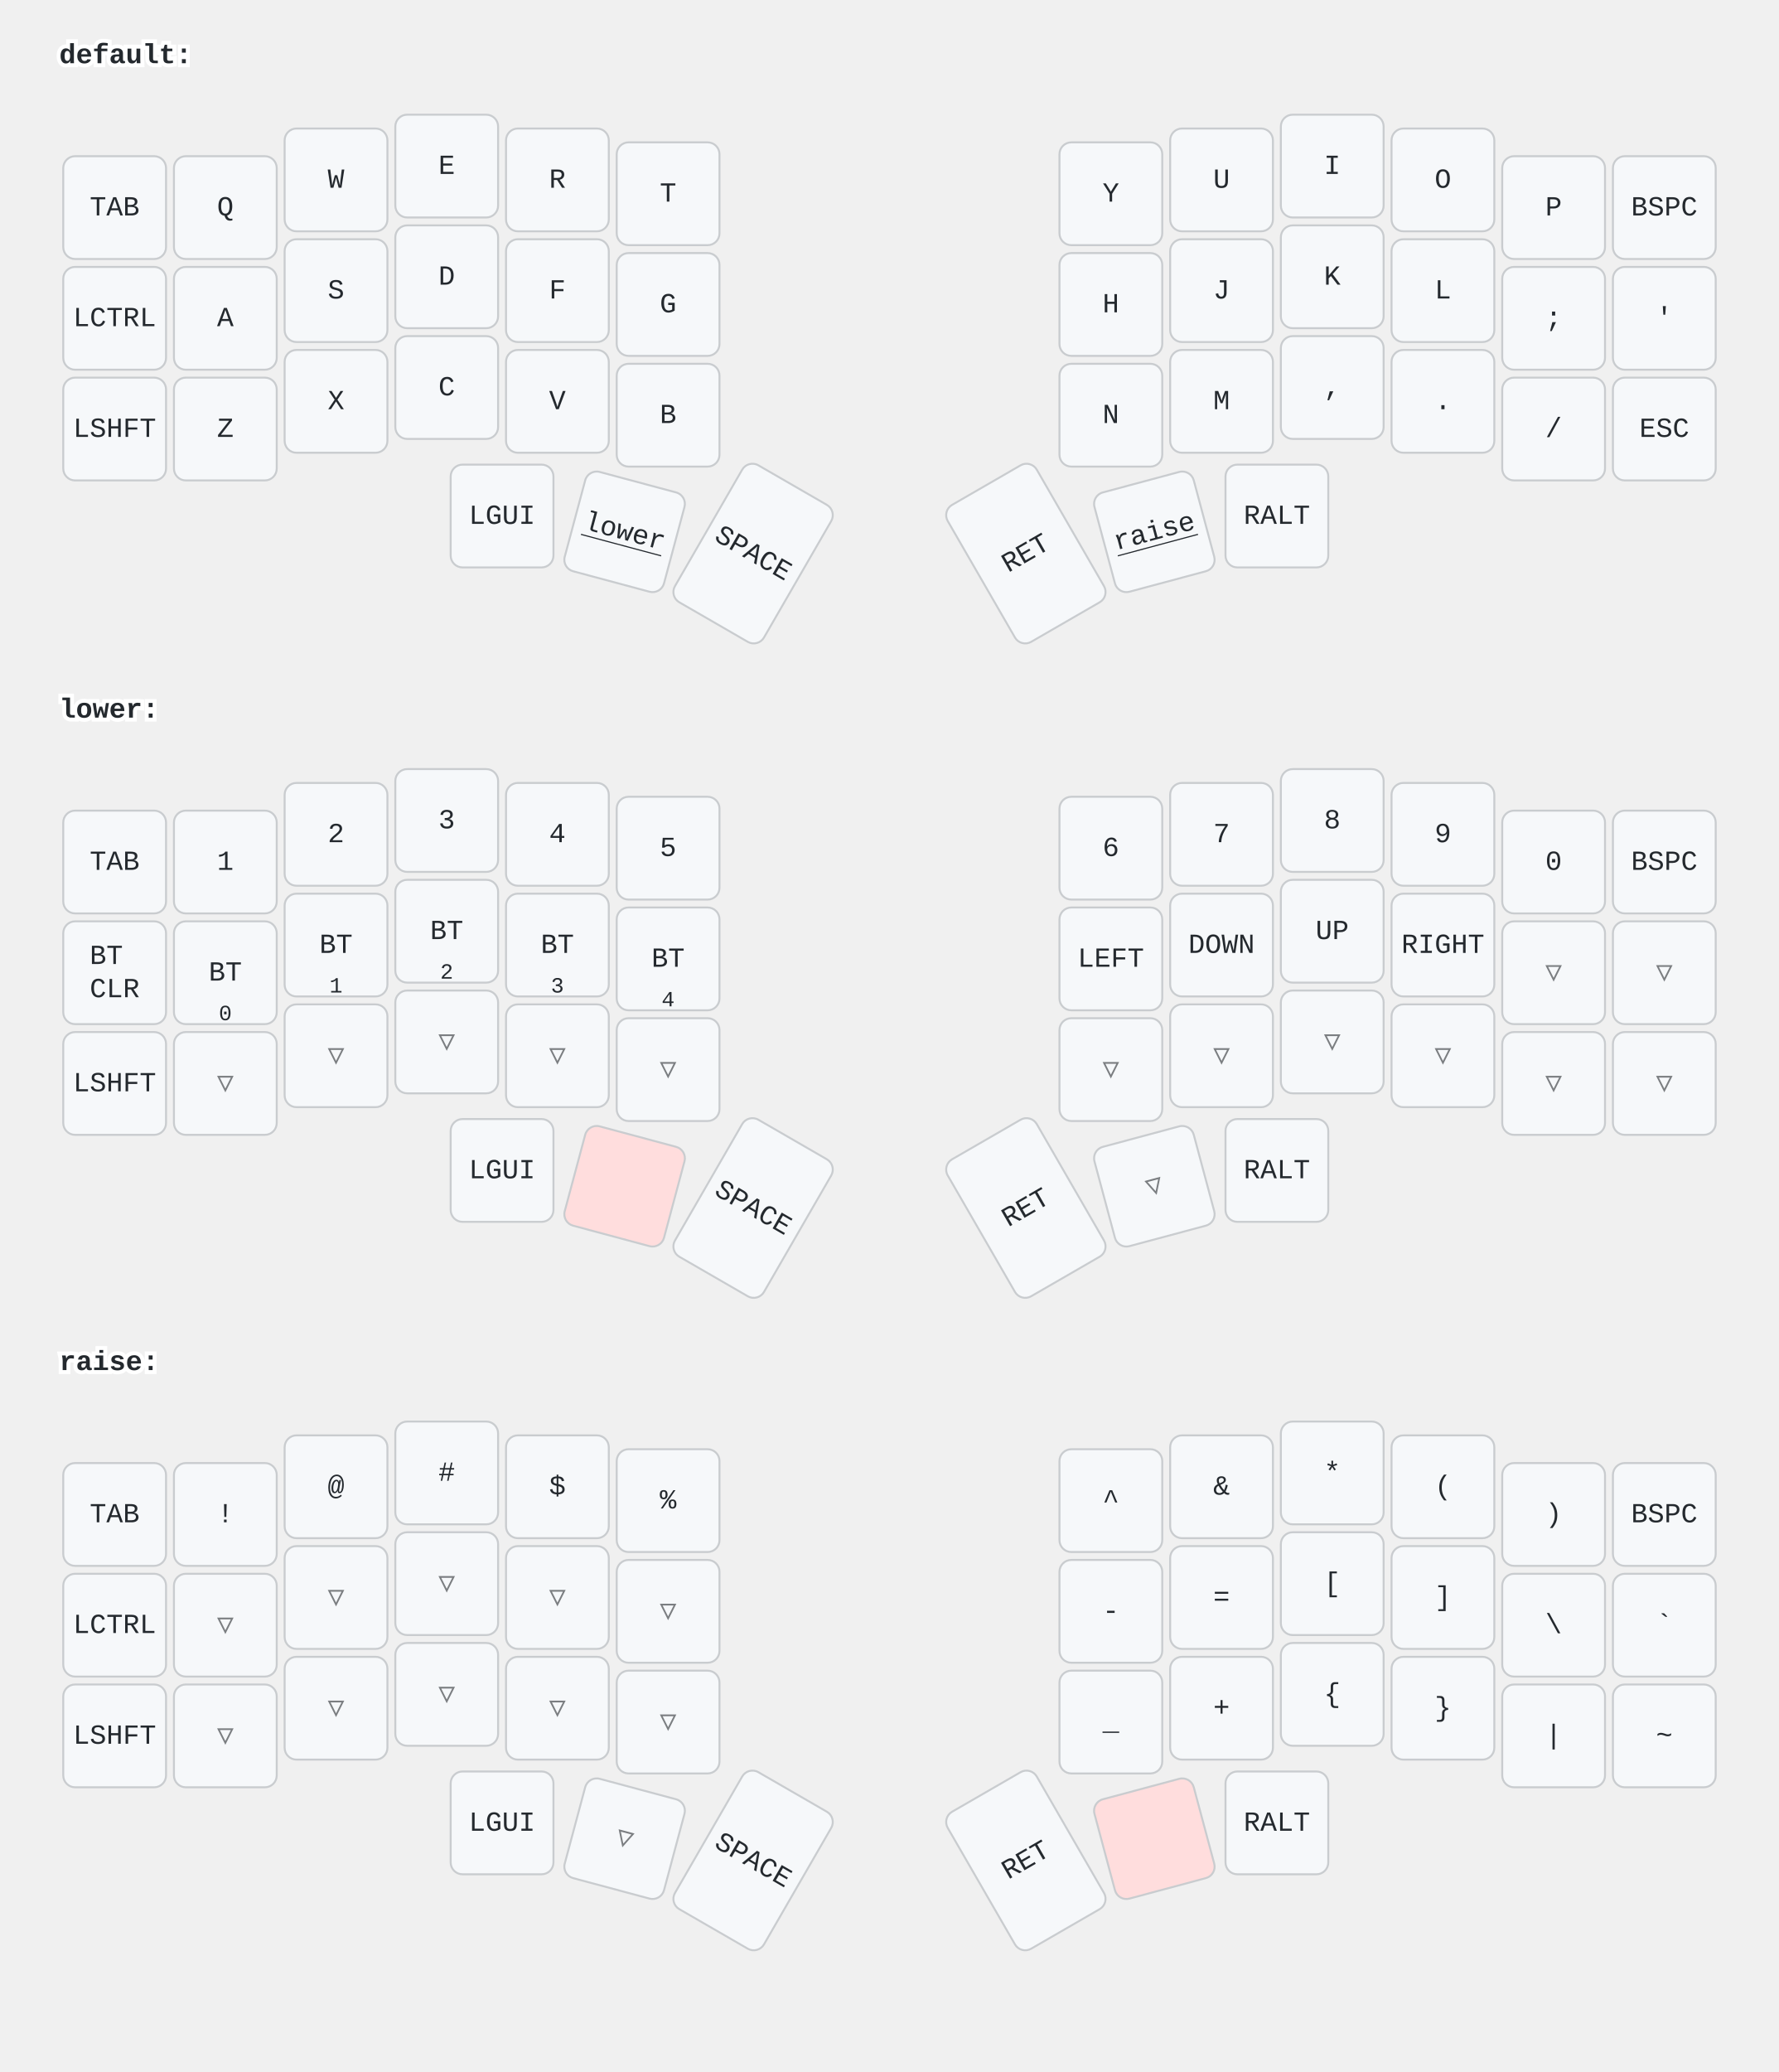
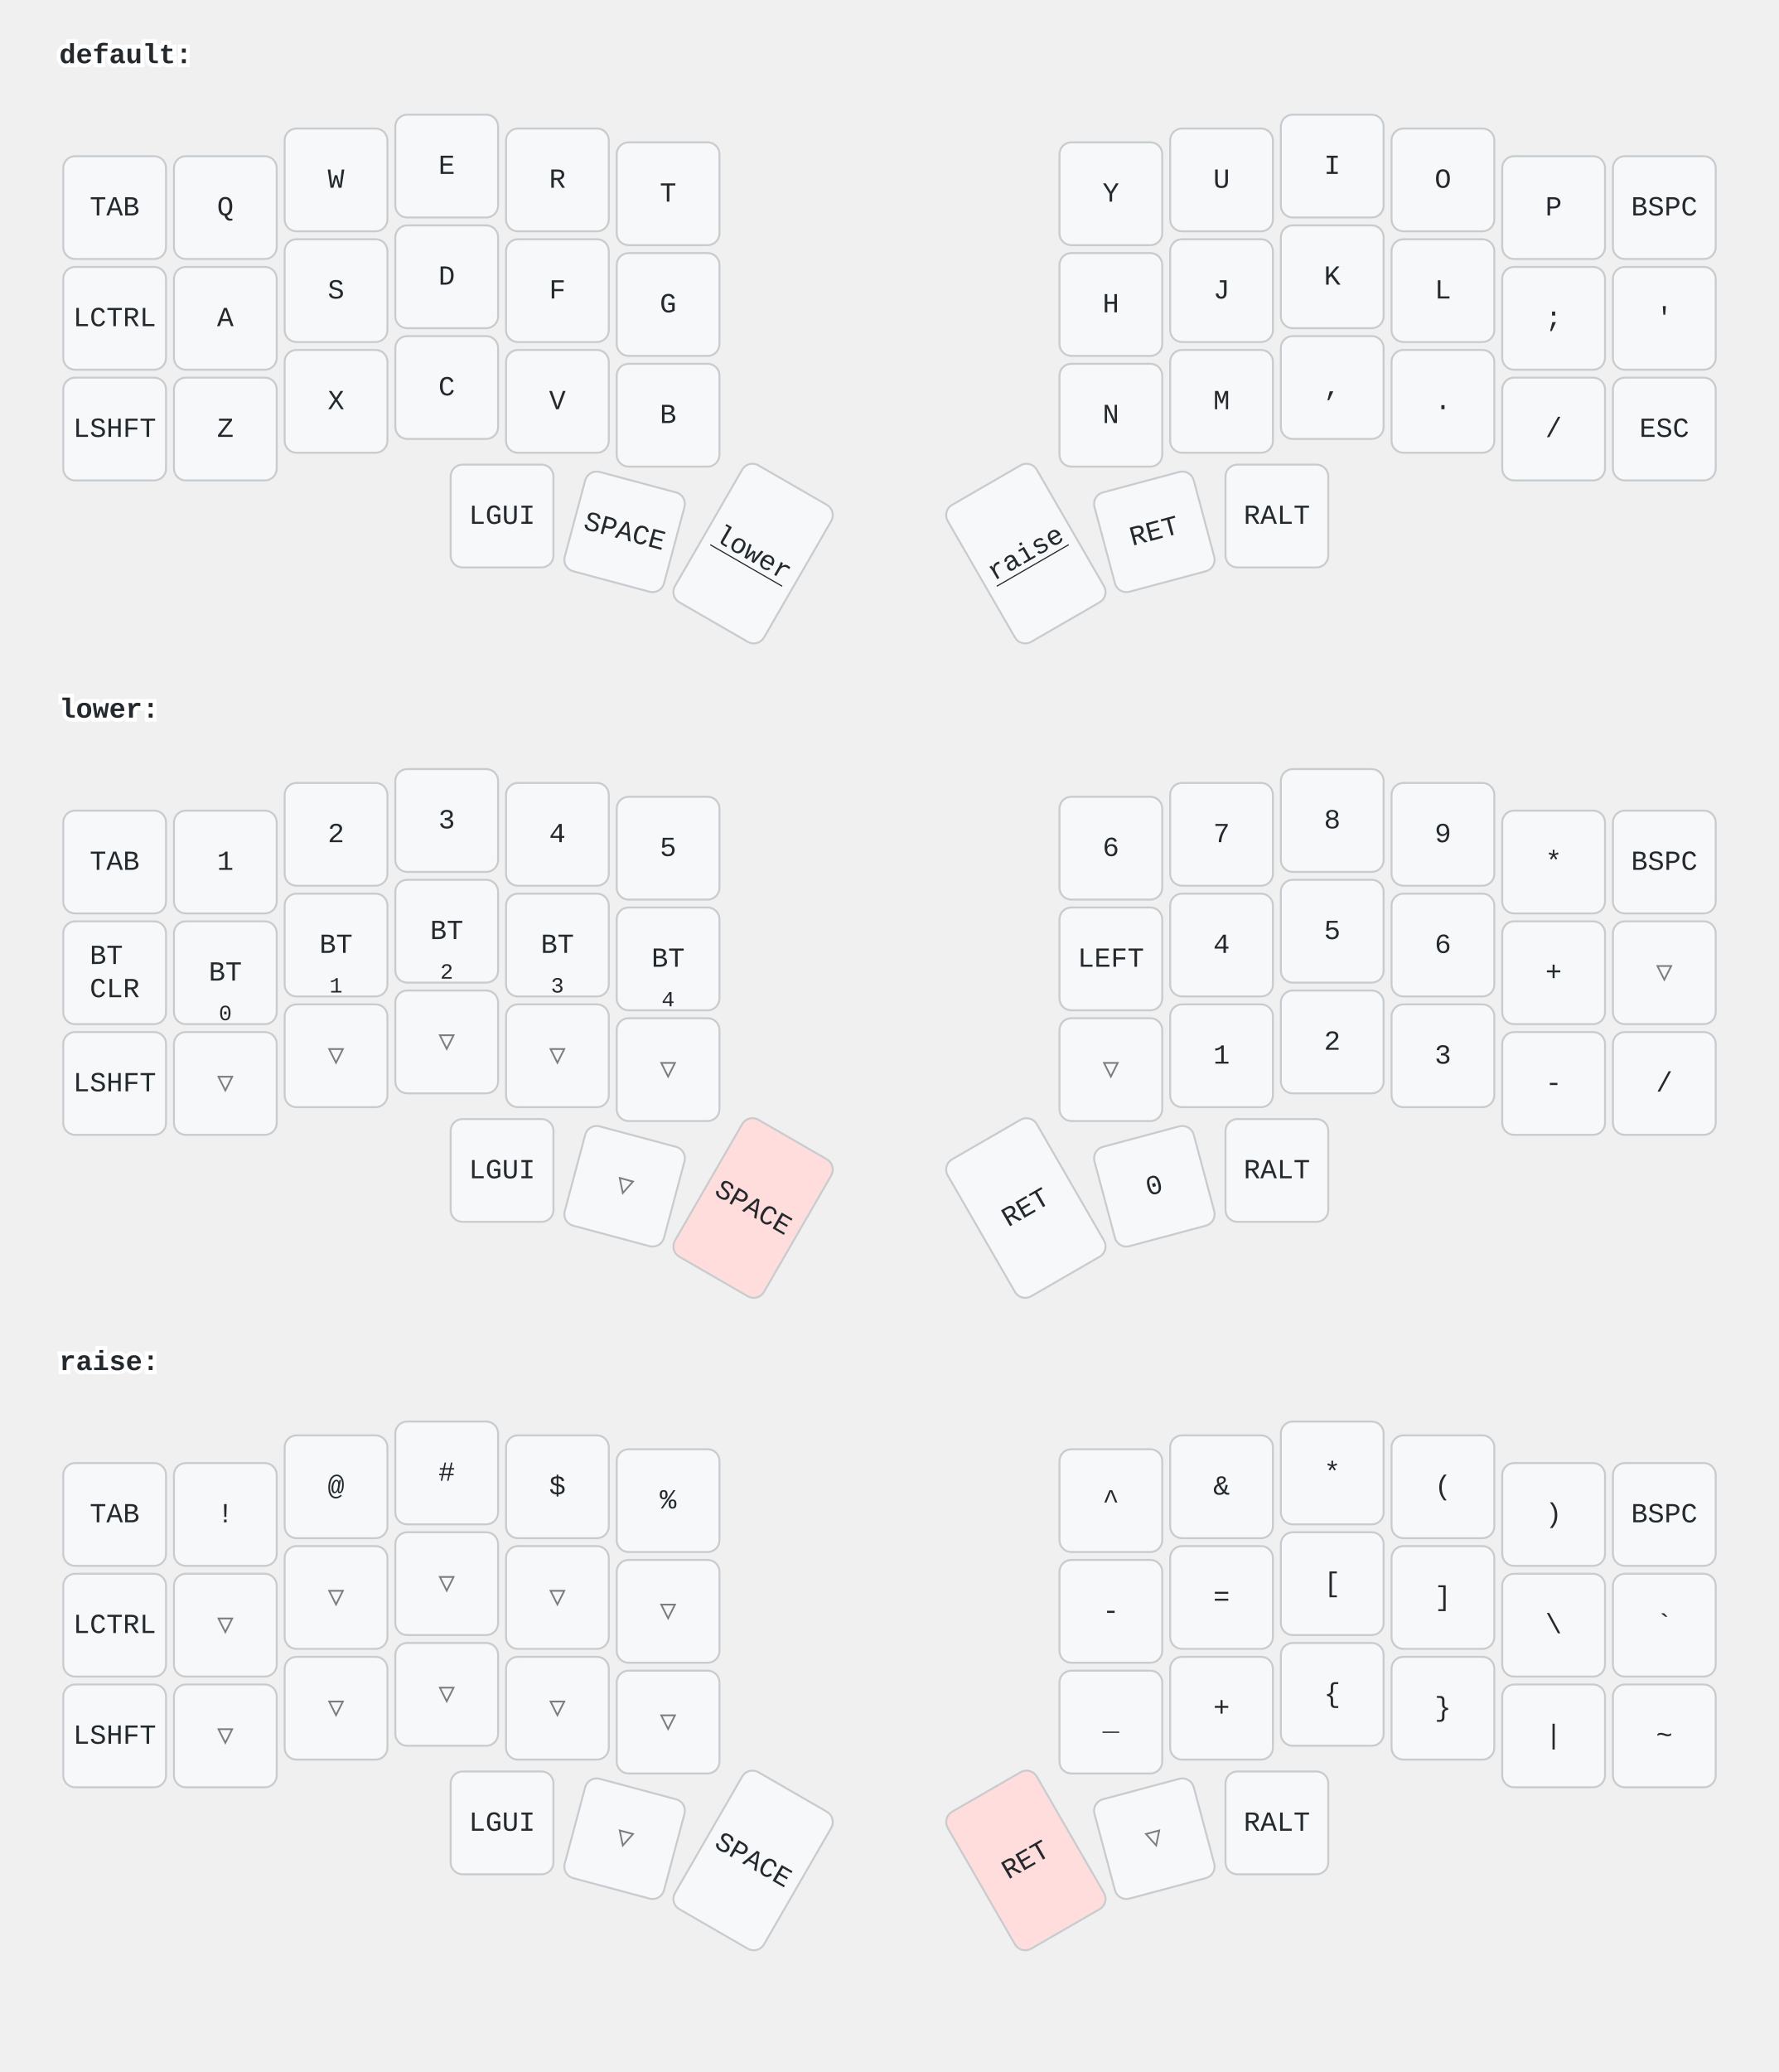
<svg xmlns="http://www.w3.org/2000/svg" width="900" height="1048" viewBox="0 0 900 1048" class="keymap">
  <style>/* inherit to force styles through use tags */
svg path {
    fill: inherit;
}

/* font and background color specifications */
svg.keymap {
    font-family: SFMono-Regular,Consolas,Liberation Mono,Menlo,monospace;
    font-size: 14px;
    font-kerning: normal;
    text-rendering: optimizeLegibility;
    fill: #24292e;
}

/* default key styling */
rect.key {
    fill: #f6f8fa;
}

rect.key, rect.combo {
    stroke: #c9cccf;
    stroke-width: 1;
}

/* default key side styling, only used is draw_key_sides is set */
rect.side {
    filter: brightness(90%);
}

/* color accent for combo boxes */
rect.combo, rect.combo-separate {
    fill: #cdf;
}

/* color accent for held keys */
rect.held, rect.combo.held {
    fill: #fdd;
}

/* color accent for ghost (optional) keys */
rect.ghost, rect.combo.ghost {
    stroke-dasharray: 4, 4;
    stroke-width: 2;
}

text {
    text-anchor: middle;
    dominant-baseline: middle;
}

/* styling for layer labels */
text.label {
    font-weight: bold;
    text-anchor: start;
    stroke: white;
    stroke-width: 4;
    paint-order: stroke;
}

/* styling for optional footer */
text.footer {
    text-anchor: end;
    dominant-baseline: auto;
    stroke: white;
    stroke-width: 4;
    paint-order: stroke;
}

/* styling for combo tap, and key non-tap label text */
text.combo, text.hold, text.shifted, text.left, text.right, text.tl, text.tr, text.bl, text.br {
    font-size: 11px;
}

text.hold, text.bl, text.br {
    text-anchor: middle;
    dominant-baseline: auto;
}

text.shifted, text.tl, text.tr {
    text-anchor: middle;
    dominant-baseline: hanging;
}

text.left, text.tl, text.bl {
    text-anchor: start;
}

text.right, text.tr, text.br {
    text-anchor: end;
}

text.layer-activator {
    text-decoration: underline;
}

/* styling for hold/shifted label text in combo box */
text.combo.hold, text.combo.shifted, text.combo.left, text.combo.right {
    font-size: 8px;
}

/* lighter symbol for transparent keys */
text.trans {
    fill: #7b7e81;
}

/* styling for combo dendrons */
path.combo {
    stroke-width: 1;
    stroke: gray;
    fill: none;
}

/* Start Tabler Icons Cleanup */
/* cannot use height/width with glyphs */
.icon-tabler &gt; path {
    fill: inherit;
    stroke: inherit;
    stroke-width: 2;
}
/* hide tabler's default box */
.icon-tabler &gt; path[stroke="none"][fill="none"] {
    visibility: hidden;
}
/* End Tabler Icons Cleanup */
</style>
  <g transform="translate(30, 0)" class="layer-default">
    <text x="0" y="28" class="label" id="default">default:</text>
    <g transform="translate(0, 56)">
      <g transform="translate(28, 49)" class="key keypos-0">
        <rect rx="6" ry="6" x="-26" y="-26" width="52" height="52" class="key" />
        <text x="0" y="0" class="key tap">TAB</text>
      </g>
      <g transform="translate(84, 49)" class="key keypos-1">
        <rect rx="6" ry="6" x="-26" y="-26" width="52" height="52" class="key" />
        <text x="0" y="0" class="key tap">Q</text>
      </g>
      <g transform="translate(140, 35)" class="key keypos-2">
        <rect rx="6" ry="6" x="-26" y="-26" width="52" height="52" class="key" />
        <text x="0" y="0" class="key tap">W</text>
      </g>
      <g transform="translate(196, 28)" class="key keypos-3">
        <rect rx="6" ry="6" x="-26" y="-26" width="52" height="52" class="key" />
        <text x="0" y="0" class="key tap">E</text>
      </g>
      <g transform="translate(252, 35)" class="key keypos-4">
        <rect rx="6" ry="6" x="-26" y="-26" width="52" height="52" class="key" />
        <text x="0" y="0" class="key tap">R</text>
      </g>
      <g transform="translate(308, 42)" class="key keypos-5">
        <rect rx="6" ry="6" x="-26" y="-26" width="52" height="52" class="key" />
        <text x="0" y="0" class="key tap">T</text>
      </g>
      <g transform="translate(532, 42)" class="key keypos-6">
        <rect rx="6" ry="6" x="-26" y="-26" width="52" height="52" class="key" />
        <text x="0" y="0" class="key tap">Y</text>
      </g>
      <g transform="translate(588, 35)" class="key keypos-7">
        <rect rx="6" ry="6" x="-26" y="-26" width="52" height="52" class="key" />
        <text x="0" y="0" class="key tap">U</text>
      </g>
      <g transform="translate(644, 28)" class="key keypos-8">
        <rect rx="6" ry="6" x="-26" y="-26" width="52" height="52" class="key" />
        <text x="0" y="0" class="key tap">I</text>
      </g>
      <g transform="translate(700, 35)" class="key keypos-9">
        <rect rx="6" ry="6" x="-26" y="-26" width="52" height="52" class="key" />
        <text x="0" y="0" class="key tap">O</text>
      </g>
      <g transform="translate(756, 49)" class="key keypos-10">
        <rect rx="6" ry="6" x="-26" y="-26" width="52" height="52" class="key" />
        <text x="0" y="0" class="key tap">P</text>
      </g>
      <g transform="translate(812, 49)" class="key keypos-11">
        <rect rx="6" ry="6" x="-26" y="-26" width="52" height="52" class="key" />
        <text x="0" y="0" class="key tap">BSPC</text>
      </g>
      <g transform="translate(28, 105)" class="key keypos-12">
        <rect rx="6" ry="6" x="-26" y="-26" width="52" height="52" class="key" />
        <text x="0" y="0" class="key tap">LCTRL</text>
      </g>
      <g transform="translate(84, 105)" class="key keypos-13">
        <rect rx="6" ry="6" x="-26" y="-26" width="52" height="52" class="key" />
        <text x="0" y="0" class="key tap">A</text>
      </g>
      <g transform="translate(140, 91)" class="key keypos-14">
        <rect rx="6" ry="6" x="-26" y="-26" width="52" height="52" class="key" />
        <text x="0" y="0" class="key tap">S</text>
      </g>
      <g transform="translate(196, 84)" class="key keypos-15">
        <rect rx="6" ry="6" x="-26" y="-26" width="52" height="52" class="key" />
        <text x="0" y="0" class="key tap">D</text>
      </g>
      <g transform="translate(252, 91)" class="key keypos-16">
        <rect rx="6" ry="6" x="-26" y="-26" width="52" height="52" class="key" />
        <text x="0" y="0" class="key tap">F</text>
      </g>
      <g transform="translate(308, 98)" class="key keypos-17">
        <rect rx="6" ry="6" x="-26" y="-26" width="52" height="52" class="key" />
        <text x="0" y="0" class="key tap">G</text>
      </g>
      <g transform="translate(532, 98)" class="key keypos-18">
        <rect rx="6" ry="6" x="-26" y="-26" width="52" height="52" class="key" />
        <text x="0" y="0" class="key tap">H</text>
      </g>
      <g transform="translate(588, 91)" class="key keypos-19">
        <rect rx="6" ry="6" x="-26" y="-26" width="52" height="52" class="key" />
        <text x="0" y="0" class="key tap">J</text>
      </g>
      <g transform="translate(644, 84)" class="key keypos-20">
        <rect rx="6" ry="6" x="-26" y="-26" width="52" height="52" class="key" />
        <text x="0" y="0" class="key tap">K</text>
      </g>
      <g transform="translate(700, 91)" class="key keypos-21">
        <rect rx="6" ry="6" x="-26" y="-26" width="52" height="52" class="key" />
        <text x="0" y="0" class="key tap">L</text>
      </g>
      <g transform="translate(756, 105)" class="key keypos-22">
        <rect rx="6" ry="6" x="-26" y="-26" width="52" height="52" class="key" />
        <text x="0" y="0" class="key tap">;</text>
      </g>
      <g transform="translate(812, 105)" class="key keypos-23">
        <rect rx="6" ry="6" x="-26" y="-26" width="52" height="52" class="key" />
        <text x="0" y="0" class="key tap">'</text>
      </g>
      <g transform="translate(28, 161)" class="key keypos-24">
        <rect rx="6" ry="6" x="-26" y="-26" width="52" height="52" class="key" />
        <text x="0" y="0" class="key tap">LSHFT</text>
      </g>
      <g transform="translate(84, 161)" class="key keypos-25">
        <rect rx="6" ry="6" x="-26" y="-26" width="52" height="52" class="key" />
        <text x="0" y="0" class="key tap">Z</text>
      </g>
      <g transform="translate(140, 147)" class="key keypos-26">
        <rect rx="6" ry="6" x="-26" y="-26" width="52" height="52" class="key" />
        <text x="0" y="0" class="key tap">X</text>
      </g>
      <g transform="translate(196, 140)" class="key keypos-27">
        <rect rx="6" ry="6" x="-26" y="-26" width="52" height="52" class="key" />
        <text x="0" y="0" class="key tap">C</text>
      </g>
      <g transform="translate(252, 147)" class="key keypos-28">
        <rect rx="6" ry="6" x="-26" y="-26" width="52" height="52" class="key" />
        <text x="0" y="0" class="key tap">V</text>
      </g>
      <g transform="translate(308, 154)" class="key keypos-29">
        <rect rx="6" ry="6" x="-26" y="-26" width="52" height="52" class="key" />
        <text x="0" y="0" class="key tap">B</text>
      </g>
      <g transform="translate(532, 154)" class="key keypos-30">
        <rect rx="6" ry="6" x="-26" y="-26" width="52" height="52" class="key" />
        <text x="0" y="0" class="key tap">N</text>
      </g>
      <g transform="translate(588, 147)" class="key keypos-31">
        <rect rx="6" ry="6" x="-26" y="-26" width="52" height="52" class="key" />
        <text x="0" y="0" class="key tap">M</text>
      </g>
      <g transform="translate(644, 140)" class="key keypos-32">
        <rect rx="6" ry="6" x="-26" y="-26" width="52" height="52" class="key" />
        <text x="0" y="0" class="key tap">,</text>
      </g>
      <g transform="translate(700, 147)" class="key keypos-33">
        <rect rx="6" ry="6" x="-26" y="-26" width="52" height="52" class="key" />
        <text x="0" y="0" class="key tap">.</text>
      </g>
      <g transform="translate(756, 161)" class="key keypos-34">
        <rect rx="6" ry="6" x="-26" y="-26" width="52" height="52" class="key" />
        <text x="0" y="0" class="key tap">/</text>
      </g>
      <g transform="translate(812, 161)" class="key keypos-35">
        <rect rx="6" ry="6" x="-26" y="-26" width="52" height="52" class="key" />
        <text x="0" y="0" class="key tap">ESC</text>
      </g>
      <g transform="translate(224, 205)" class="key keypos-36">
        <rect rx="6" ry="6" x="-26" y="-26" width="52" height="52" class="key" />
        <text x="0" y="0" class="key tap">LGUI</text>
      </g>
      <g transform="translate(286, 213) rotate(15.0)" class="key keypos-37">
        <rect rx="6" ry="6" x="-26" y="-26" width="52" height="52" class="key" />
+         <text x="0" y="0" class="key tap">SPACE</text>
+       </g>
+       <g transform="translate(351, 224) rotate(30.0)" class="key keypos-38">
+         <rect rx="6" ry="6" x="-26" y="-40" width="52" height="80" class="key" />
        <a href="#lower">
          <text x="0" y="0" class="key tap layer-activator">lower</text>
        </a>
      </g>
-       <g transform="translate(351, 224) rotate(30.0)" class="key keypos-38">
-         <rect rx="6" ry="6" x="-26" y="-40" width="52" height="80" class="key" />
-         <text x="0" y="0" class="key tap">SPACE</text>
-       </g>
      <g transform="translate(489, 224) rotate(-30.0)" class="key keypos-39">
        <rect rx="6" ry="6" x="-26" y="-40" width="52" height="80" class="key" />
-         <text x="0" y="0" class="key tap">RET</text>
-       </g>
-       <g transform="translate(554, 213) rotate(-15.0)" class="key keypos-40">
-         <rect rx="6" ry="6" x="-26" y="-26" width="52" height="52" class="key" />
        <a href="#raise">
          <text x="0" y="0" class="key tap layer-activator">raise</text>
        </a>
+       </g>
+       <g transform="translate(554, 213) rotate(-15.0)" class="key keypos-40">
+         <rect rx="6" ry="6" x="-26" y="-26" width="52" height="52" class="key" />
+         <text x="0" y="0" class="key tap">RET</text>
      </g>
      <g transform="translate(616, 205)" class="key keypos-41">
        <rect rx="6" ry="6" x="-26" y="-26" width="52" height="52" class="key" />
        <text x="0" y="0" class="key tap">RALT</text>
      </g>
    </g>
  </g>
  <g transform="translate(30, 331)" class="layer-lower">
    <text x="0" y="28" class="label" id="lower">lower:</text>
    <g transform="translate(0, 56)">
      <g transform="translate(28, 49)" class="key keypos-0">
        <rect rx="6" ry="6" x="-26" y="-26" width="52" height="52" class="key" />
        <text x="0" y="0" class="key tap">TAB</text>
      </g>
      <g transform="translate(84, 49)" class="key keypos-1">
        <rect rx="6" ry="6" x="-26" y="-26" width="52" height="52" class="key" />
        <text x="0" y="0" class="key tap">1</text>
      </g>
      <g transform="translate(140, 35)" class="key keypos-2">
        <rect rx="6" ry="6" x="-26" y="-26" width="52" height="52" class="key" />
        <text x="0" y="0" class="key tap">2</text>
      </g>
      <g transform="translate(196, 28)" class="key keypos-3">
        <rect rx="6" ry="6" x="-26" y="-26" width="52" height="52" class="key" />
        <text x="0" y="0" class="key tap">3</text>
      </g>
      <g transform="translate(252, 35)" class="key keypos-4">
        <rect rx="6" ry="6" x="-26" y="-26" width="52" height="52" class="key" />
        <text x="0" y="0" class="key tap">4</text>
      </g>
      <g transform="translate(308, 42)" class="key keypos-5">
        <rect rx="6" ry="6" x="-26" y="-26" width="52" height="52" class="key" />
        <text x="0" y="0" class="key tap">5</text>
      </g>
      <g transform="translate(532, 42)" class="key keypos-6">
        <rect rx="6" ry="6" x="-26" y="-26" width="52" height="52" class="key" />
        <text x="0" y="0" class="key tap">6</text>
      </g>
      <g transform="translate(588, 35)" class="key keypos-7">
        <rect rx="6" ry="6" x="-26" y="-26" width="52" height="52" class="key" />
        <text x="0" y="0" class="key tap">7</text>
      </g>
      <g transform="translate(644, 28)" class="key keypos-8">
        <rect rx="6" ry="6" x="-26" y="-26" width="52" height="52" class="key" />
        <text x="0" y="0" class="key tap">8</text>
      </g>
      <g transform="translate(700, 35)" class="key keypos-9">
        <rect rx="6" ry="6" x="-26" y="-26" width="52" height="52" class="key" />
        <text x="0" y="0" class="key tap">9</text>
      </g>
      <g transform="translate(756, 49)" class="key keypos-10">
        <rect rx="6" ry="6" x="-26" y="-26" width="52" height="52" class="key" />
-         <text x="0" y="0" class="key tap">0</text>
+         <text x="0" y="0" class="key tap">*</text>
      </g>
      <g transform="translate(812, 49)" class="key keypos-11">
        <rect rx="6" ry="6" x="-26" y="-26" width="52" height="52" class="key" />
        <text x="0" y="0" class="key tap">BSPC</text>
      </g>
      <g transform="translate(28, 105)" class="key keypos-12">
        <rect rx="6" ry="6" x="-26" y="-26" width="52" height="52" class="key" />
        <text x="0" y="0" class="key tap">
          <tspan x="0" dy="-0.6em">BT</tspan>
          <tspan x="0" dy="1.2em">CLR</tspan>
        </text>
      </g>
      <g transform="translate(84, 105)" class="key keypos-13">
        <rect rx="6" ry="6" x="-26" y="-26" width="52" height="52" class="key" />
        <text x="0" y="0" class="key tap">BT</text>
        <text x="0" y="24" class="key hold">0</text>
      </g>
      <g transform="translate(140, 91)" class="key keypos-14">
        <rect rx="6" ry="6" x="-26" y="-26" width="52" height="52" class="key" />
        <text x="0" y="0" class="key tap">BT</text>
        <text x="0" y="24" class="key hold">1</text>
      </g>
      <g transform="translate(196, 84)" class="key keypos-15">
        <rect rx="6" ry="6" x="-26" y="-26" width="52" height="52" class="key" />
        <text x="0" y="0" class="key tap">BT</text>
        <text x="0" y="24" class="key hold">2</text>
      </g>
      <g transform="translate(252, 91)" class="key keypos-16">
        <rect rx="6" ry="6" x="-26" y="-26" width="52" height="52" class="key" />
        <text x="0" y="0" class="key tap">BT</text>
        <text x="0" y="24" class="key hold">3</text>
      </g>
      <g transform="translate(308, 98)" class="key keypos-17">
        <rect rx="6" ry="6" x="-26" y="-26" width="52" height="52" class="key" />
        <text x="0" y="0" class="key tap">BT</text>
        <text x="0" y="24" class="key hold">4</text>
      </g>
      <g transform="translate(532, 98)" class="key keypos-18">
        <rect rx="6" ry="6" x="-26" y="-26" width="52" height="52" class="key" />
        <text x="0" y="0" class="key tap">LEFT</text>
      </g>
      <g transform="translate(588, 91)" class="key keypos-19">
        <rect rx="6" ry="6" x="-26" y="-26" width="52" height="52" class="key" />
-         <text x="0" y="0" class="key tap">DOWN</text>
+         <text x="0" y="0" class="key tap">4</text>
      </g>
      <g transform="translate(644, 84)" class="key keypos-20">
        <rect rx="6" ry="6" x="-26" y="-26" width="52" height="52" class="key" />
-         <text x="0" y="0" class="key tap">UP</text>
+         <text x="0" y="0" class="key tap">5</text>
      </g>
      <g transform="translate(700, 91)" class="key keypos-21">
        <rect rx="6" ry="6" x="-26" y="-26" width="52" height="52" class="key" />
-         <text x="0" y="0" class="key tap">RIGHT</text>
-       </g>
-       <g transform="translate(756, 105)" class="key trans keypos-22">
-         <rect rx="6" ry="6" x="-26" y="-26" width="52" height="52" class="key trans" />
-         <text x="0" y="0" class="key trans tap">▽</text>
+         <text x="0" y="0" class="key tap">6</text>
+       </g>
+       <g transform="translate(756, 105)" class="key keypos-22">
+         <rect rx="6" ry="6" x="-26" y="-26" width="52" height="52" class="key" />
+         <text x="0" y="0" class="key tap">+</text>
      </g>
      <g transform="translate(812, 105)" class="key trans keypos-23">
        <rect rx="6" ry="6" x="-26" y="-26" width="52" height="52" class="key trans" />
        <text x="0" y="0" class="key trans tap">▽</text>
      </g>
      <g transform="translate(28, 161)" class="key keypos-24">
        <rect rx="6" ry="6" x="-26" y="-26" width="52" height="52" class="key" />
        <text x="0" y="0" class="key tap">LSHFT</text>
      </g>
      <g transform="translate(84, 161)" class="key trans keypos-25">
        <rect rx="6" ry="6" x="-26" y="-26" width="52" height="52" class="key trans" />
        <text x="0" y="0" class="key trans tap">▽</text>
      </g>
      <g transform="translate(140, 147)" class="key trans keypos-26">
        <rect rx="6" ry="6" x="-26" y="-26" width="52" height="52" class="key trans" />
        <text x="0" y="0" class="key trans tap">▽</text>
      </g>
      <g transform="translate(196, 140)" class="key trans keypos-27">
        <rect rx="6" ry="6" x="-26" y="-26" width="52" height="52" class="key trans" />
        <text x="0" y="0" class="key trans tap">▽</text>
      </g>
      <g transform="translate(252, 147)" class="key trans keypos-28">
        <rect rx="6" ry="6" x="-26" y="-26" width="52" height="52" class="key trans" />
        <text x="0" y="0" class="key trans tap">▽</text>
      </g>
      <g transform="translate(308, 154)" class="key trans keypos-29">
        <rect rx="6" ry="6" x="-26" y="-26" width="52" height="52" class="key trans" />
        <text x="0" y="0" class="key trans tap">▽</text>
      </g>
      <g transform="translate(532, 154)" class="key trans keypos-30">
        <rect rx="6" ry="6" x="-26" y="-26" width="52" height="52" class="key trans" />
        <text x="0" y="0" class="key trans tap">▽</text>
      </g>
-       <g transform="translate(588, 147)" class="key trans keypos-31">
-         <rect rx="6" ry="6" x="-26" y="-26" width="52" height="52" class="key trans" />
-         <text x="0" y="0" class="key trans tap">▽</text>
-       </g>
-       <g transform="translate(644, 140)" class="key trans keypos-32">
-         <rect rx="6" ry="6" x="-26" y="-26" width="52" height="52" class="key trans" />
-         <text x="0" y="0" class="key trans tap">▽</text>
-       </g>
-       <g transform="translate(700, 147)" class="key trans keypos-33">
-         <rect rx="6" ry="6" x="-26" y="-26" width="52" height="52" class="key trans" />
-         <text x="0" y="0" class="key trans tap">▽</text>
-       </g>
-       <g transform="translate(756, 161)" class="key trans keypos-34">
-         <rect rx="6" ry="6" x="-26" y="-26" width="52" height="52" class="key trans" />
-         <text x="0" y="0" class="key trans tap">▽</text>
-       </g>
-       <g transform="translate(812, 161)" class="key trans keypos-35">
-         <rect rx="6" ry="6" x="-26" y="-26" width="52" height="52" class="key trans" />
-         <text x="0" y="0" class="key trans tap">▽</text>
+       <g transform="translate(588, 147)" class="key keypos-31">
+         <rect rx="6" ry="6" x="-26" y="-26" width="52" height="52" class="key" />
+         <text x="0" y="0" class="key tap">1</text>
+       </g>
+       <g transform="translate(644, 140)" class="key keypos-32">
+         <rect rx="6" ry="6" x="-26" y="-26" width="52" height="52" class="key" />
+         <text x="0" y="0" class="key tap">2</text>
+       </g>
+       <g transform="translate(700, 147)" class="key keypos-33">
+         <rect rx="6" ry="6" x="-26" y="-26" width="52" height="52" class="key" />
+         <text x="0" y="0" class="key tap">3</text>
+       </g>
+       <g transform="translate(756, 161)" class="key keypos-34">
+         <rect rx="6" ry="6" x="-26" y="-26" width="52" height="52" class="key" />
+         <text x="0" y="0" class="key tap">-</text>
+       </g>
+       <g transform="translate(812, 161)" class="key keypos-35">
+         <rect rx="6" ry="6" x="-26" y="-26" width="52" height="52" class="key" />
+         <text x="0" y="0" class="key tap">/</text>
      </g>
      <g transform="translate(224, 205)" class="key keypos-36">
        <rect rx="6" ry="6" x="-26" y="-26" width="52" height="52" class="key" />
        <text x="0" y="0" class="key tap">LGUI</text>
      </g>
-       <g transform="translate(286, 213) rotate(15.0)" class="key held keypos-37">
-         <rect rx="6" ry="6" x="-26" y="-26" width="52" height="52" class="key held" />
-       </g>
-       <g transform="translate(351, 224) rotate(30.0)" class="key keypos-38">
-         <rect rx="6" ry="6" x="-26" y="-40" width="52" height="80" class="key" />
-         <text x="0" y="0" class="key tap">SPACE</text>
+       <g transform="translate(286, 213) rotate(15.0)" class="key trans keypos-37">
+         <rect rx="6" ry="6" x="-26" y="-26" width="52" height="52" class="key trans" />
+         <text x="0" y="0" class="key trans tap">▽</text>
+       </g>
+       <g transform="translate(351, 224) rotate(30.0)" class="key held keypos-38">
+         <rect rx="6" ry="6" x="-26" y="-40" width="52" height="80" class="key held" />
+         <text x="0" y="0" class="key held tap">SPACE</text>
      </g>
      <g transform="translate(489, 224) rotate(-30.0)" class="key keypos-39">
        <rect rx="6" ry="6" x="-26" y="-40" width="52" height="80" class="key" />
        <text x="0" y="0" class="key tap">RET</text>
      </g>
-       <g transform="translate(554, 213) rotate(-15.0)" class="key trans keypos-40">
-         <rect rx="6" ry="6" x="-26" y="-26" width="52" height="52" class="key trans" />
-         <text x="0" y="0" class="key trans tap">▽</text>
+       <g transform="translate(554, 213) rotate(-15.0)" class="key keypos-40">
+         <rect rx="6" ry="6" x="-26" y="-26" width="52" height="52" class="key" />
+         <text x="0" y="0" class="key tap">0</text>
      </g>
      <g transform="translate(616, 205)" class="key keypos-41">
        <rect rx="6" ry="6" x="-26" y="-26" width="52" height="52" class="key" />
        <text x="0" y="0" class="key tap">RALT</text>
      </g>
    </g>
  </g>
  <g transform="translate(30, 661)" class="layer-raise">
    <text x="0" y="28" class="label" id="raise">raise:</text>
    <g transform="translate(0, 56)">
      <g transform="translate(28, 49)" class="key keypos-0">
        <rect rx="6" ry="6" x="-26" y="-26" width="52" height="52" class="key" />
        <text x="0" y="0" class="key tap">TAB</text>
      </g>
      <g transform="translate(84, 49)" class="key keypos-1">
        <rect rx="6" ry="6" x="-26" y="-26" width="52" height="52" class="key" />
        <text x="0" y="0" class="key tap">!</text>
      </g>
      <g transform="translate(140, 35)" class="key keypos-2">
        <rect rx="6" ry="6" x="-26" y="-26" width="52" height="52" class="key" />
        <text x="0" y="0" class="key tap">@</text>
      </g>
      <g transform="translate(196, 28)" class="key keypos-3">
        <rect rx="6" ry="6" x="-26" y="-26" width="52" height="52" class="key" />
        <text x="0" y="0" class="key tap">#</text>
      </g>
      <g transform="translate(252, 35)" class="key keypos-4">
        <rect rx="6" ry="6" x="-26" y="-26" width="52" height="52" class="key" />
        <text x="0" y="0" class="key tap">$</text>
      </g>
      <g transform="translate(308, 42)" class="key keypos-5">
        <rect rx="6" ry="6" x="-26" y="-26" width="52" height="52" class="key" />
        <text x="0" y="0" class="key tap">%</text>
      </g>
      <g transform="translate(532, 42)" class="key keypos-6">
        <rect rx="6" ry="6" x="-26" y="-26" width="52" height="52" class="key" />
        <text x="0" y="0" class="key tap">^</text>
      </g>
      <g transform="translate(588, 35)" class="key keypos-7">
        <rect rx="6" ry="6" x="-26" y="-26" width="52" height="52" class="key" />
        <text x="0" y="0" class="key tap">&amp;</text>
      </g>
      <g transform="translate(644, 28)" class="key keypos-8">
        <rect rx="6" ry="6" x="-26" y="-26" width="52" height="52" class="key" />
        <text x="0" y="0" class="key tap">*</text>
      </g>
      <g transform="translate(700, 35)" class="key keypos-9">
        <rect rx="6" ry="6" x="-26" y="-26" width="52" height="52" class="key" />
        <text x="0" y="0" class="key tap">(</text>
      </g>
      <g transform="translate(756, 49)" class="key keypos-10">
        <rect rx="6" ry="6" x="-26" y="-26" width="52" height="52" class="key" />
        <text x="0" y="0" class="key tap">)</text>
      </g>
      <g transform="translate(812, 49)" class="key keypos-11">
        <rect rx="6" ry="6" x="-26" y="-26" width="52" height="52" class="key" />
        <text x="0" y="0" class="key tap">BSPC</text>
      </g>
      <g transform="translate(28, 105)" class="key keypos-12">
        <rect rx="6" ry="6" x="-26" y="-26" width="52" height="52" class="key" />
        <text x="0" y="0" class="key tap">LCTRL</text>
      </g>
      <g transform="translate(84, 105)" class="key trans keypos-13">
        <rect rx="6" ry="6" x="-26" y="-26" width="52" height="52" class="key trans" />
        <text x="0" y="0" class="key trans tap">▽</text>
      </g>
      <g transform="translate(140, 91)" class="key trans keypos-14">
        <rect rx="6" ry="6" x="-26" y="-26" width="52" height="52" class="key trans" />
        <text x="0" y="0" class="key trans tap">▽</text>
      </g>
      <g transform="translate(196, 84)" class="key trans keypos-15">
        <rect rx="6" ry="6" x="-26" y="-26" width="52" height="52" class="key trans" />
        <text x="0" y="0" class="key trans tap">▽</text>
      </g>
      <g transform="translate(252, 91)" class="key trans keypos-16">
        <rect rx="6" ry="6" x="-26" y="-26" width="52" height="52" class="key trans" />
        <text x="0" y="0" class="key trans tap">▽</text>
      </g>
      <g transform="translate(308, 98)" class="key trans keypos-17">
        <rect rx="6" ry="6" x="-26" y="-26" width="52" height="52" class="key trans" />
        <text x="0" y="0" class="key trans tap">▽</text>
      </g>
      <g transform="translate(532, 98)" class="key keypos-18">
        <rect rx="6" ry="6" x="-26" y="-26" width="52" height="52" class="key" />
        <text x="0" y="0" class="key tap">-</text>
      </g>
      <g transform="translate(588, 91)" class="key keypos-19">
        <rect rx="6" ry="6" x="-26" y="-26" width="52" height="52" class="key" />
        <text x="0" y="0" class="key tap">=</text>
      </g>
      <g transform="translate(644, 84)" class="key keypos-20">
        <rect rx="6" ry="6" x="-26" y="-26" width="52" height="52" class="key" />
        <text x="0" y="0" class="key tap">[</text>
      </g>
      <g transform="translate(700, 91)" class="key keypos-21">
        <rect rx="6" ry="6" x="-26" y="-26" width="52" height="52" class="key" />
        <text x="0" y="0" class="key tap">]</text>
      </g>
      <g transform="translate(756, 105)" class="key keypos-22">
        <rect rx="6" ry="6" x="-26" y="-26" width="52" height="52" class="key" />
        <text x="0" y="0" class="key tap">\</text>
      </g>
      <g transform="translate(812, 105)" class="key keypos-23">
        <rect rx="6" ry="6" x="-26" y="-26" width="52" height="52" class="key" />
        <text x="0" y="0" class="key tap">`</text>
      </g>
      <g transform="translate(28, 161)" class="key keypos-24">
        <rect rx="6" ry="6" x="-26" y="-26" width="52" height="52" class="key" />
        <text x="0" y="0" class="key tap">LSHFT</text>
      </g>
      <g transform="translate(84, 161)" class="key trans keypos-25">
        <rect rx="6" ry="6" x="-26" y="-26" width="52" height="52" class="key trans" />
        <text x="0" y="0" class="key trans tap">▽</text>
      </g>
      <g transform="translate(140, 147)" class="key trans keypos-26">
        <rect rx="6" ry="6" x="-26" y="-26" width="52" height="52" class="key trans" />
        <text x="0" y="0" class="key trans tap">▽</text>
      </g>
      <g transform="translate(196, 140)" class="key trans keypos-27">
        <rect rx="6" ry="6" x="-26" y="-26" width="52" height="52" class="key trans" />
        <text x="0" y="0" class="key trans tap">▽</text>
      </g>
      <g transform="translate(252, 147)" class="key trans keypos-28">
        <rect rx="6" ry="6" x="-26" y="-26" width="52" height="52" class="key trans" />
        <text x="0" y="0" class="key trans tap">▽</text>
      </g>
      <g transform="translate(308, 154)" class="key trans keypos-29">
        <rect rx="6" ry="6" x="-26" y="-26" width="52" height="52" class="key trans" />
        <text x="0" y="0" class="key trans tap">▽</text>
      </g>
      <g transform="translate(532, 154)" class="key keypos-30">
        <rect rx="6" ry="6" x="-26" y="-26" width="52" height="52" class="key" />
        <text x="0" y="0" class="key tap">_</text>
      </g>
      <g transform="translate(588, 147)" class="key keypos-31">
        <rect rx="6" ry="6" x="-26" y="-26" width="52" height="52" class="key" />
        <text x="0" y="0" class="key tap">+</text>
      </g>
      <g transform="translate(644, 140)" class="key keypos-32">
        <rect rx="6" ry="6" x="-26" y="-26" width="52" height="52" class="key" />
        <text x="0" y="0" class="key tap">{</text>
      </g>
      <g transform="translate(700, 147)" class="key keypos-33">
        <rect rx="6" ry="6" x="-26" y="-26" width="52" height="52" class="key" />
        <text x="0" y="0" class="key tap">}</text>
      </g>
      <g transform="translate(756, 161)" class="key keypos-34">
        <rect rx="6" ry="6" x="-26" y="-26" width="52" height="52" class="key" />
        <text x="0" y="0" class="key tap">|</text>
      </g>
      <g transform="translate(812, 161)" class="key keypos-35">
        <rect rx="6" ry="6" x="-26" y="-26" width="52" height="52" class="key" />
        <text x="0" y="0" class="key tap">~</text>
      </g>
      <g transform="translate(224, 205)" class="key keypos-36">
        <rect rx="6" ry="6" x="-26" y="-26" width="52" height="52" class="key" />
        <text x="0" y="0" class="key tap">LGUI</text>
      </g>
      <g transform="translate(286, 213) rotate(15.0)" class="key trans keypos-37">
        <rect rx="6" ry="6" x="-26" y="-26" width="52" height="52" class="key trans" />
        <text x="0" y="0" class="key trans tap">▽</text>
      </g>
      <g transform="translate(351, 224) rotate(30.0)" class="key keypos-38">
        <rect rx="6" ry="6" x="-26" y="-40" width="52" height="80" class="key" />
        <text x="0" y="0" class="key tap">SPACE</text>
      </g>
-       <g transform="translate(489, 224) rotate(-30.0)" class="key keypos-39">
-         <rect rx="6" ry="6" x="-26" y="-40" width="52" height="80" class="key" />
-         <text x="0" y="0" class="key tap">RET</text>
-       </g>
-       <g transform="translate(554, 213) rotate(-15.0)" class="key held keypos-40">
-         <rect rx="6" ry="6" x="-26" y="-26" width="52" height="52" class="key held" />
+       <g transform="translate(489, 224) rotate(-30.0)" class="key held keypos-39">
+         <rect rx="6" ry="6" x="-26" y="-40" width="52" height="80" class="key held" />
+         <text x="0" y="0" class="key held tap">RET</text>
+       </g>
+       <g transform="translate(554, 213) rotate(-15.0)" class="key trans keypos-40">
+         <rect rx="6" ry="6" x="-26" y="-26" width="52" height="52" class="key trans" />
+         <text x="0" y="0" class="key trans tap">▽</text>
      </g>
      <g transform="translate(616, 205)" class="key keypos-41">
        <rect rx="6" ry="6" x="-26" y="-26" width="52" height="52" class="key" />
        <text x="0" y="0" class="key tap">RALT</text>
      </g>
    </g>
  </g>
</svg>
